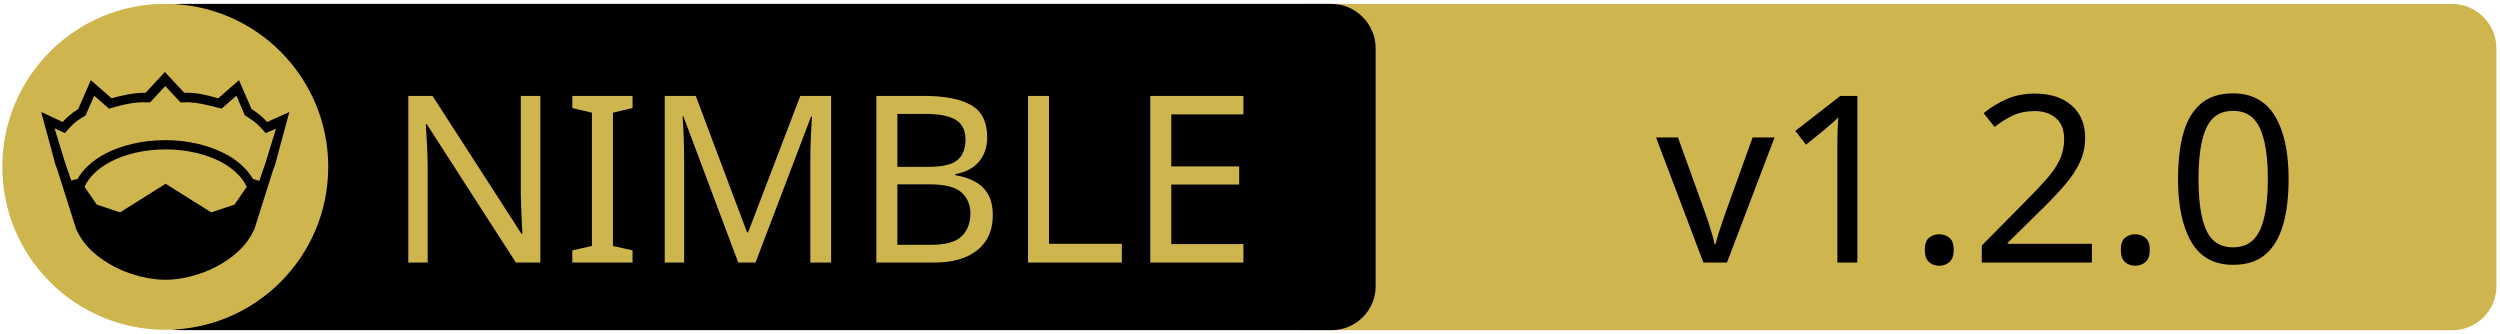
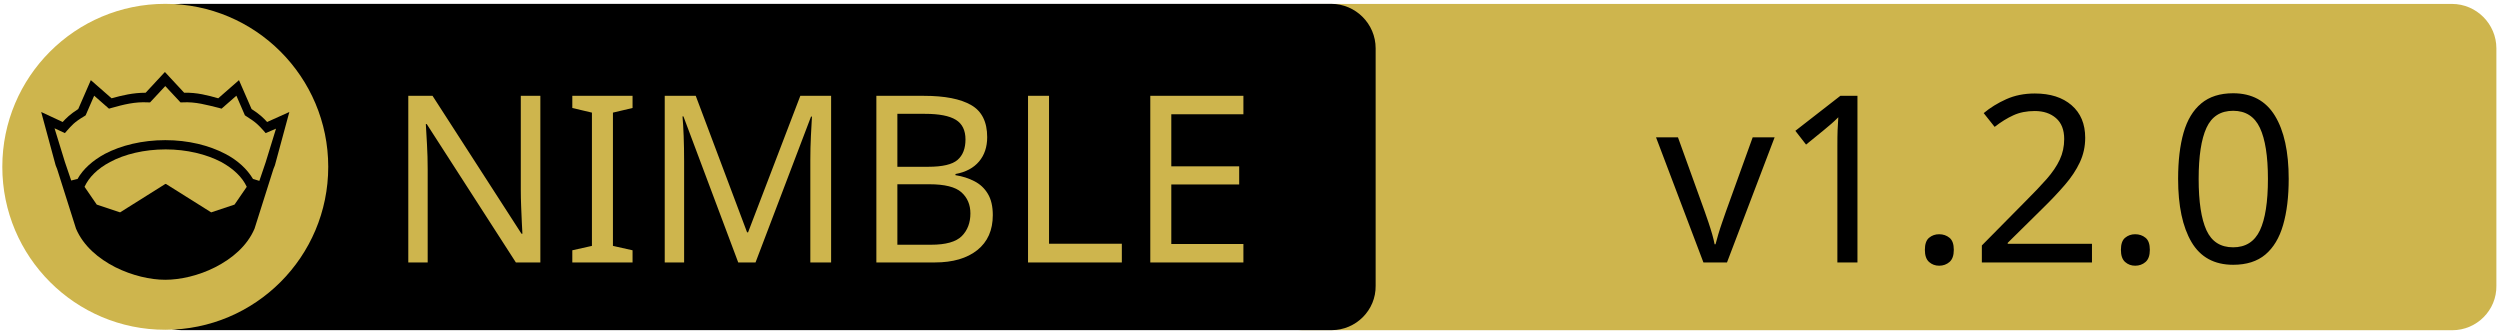
<svg xmlns="http://www.w3.org/2000/svg" xmlns:xlink="http://www.w3.org/1999/xlink" width="675" height="90" xml:space="preserve" version="1.1">
  <a xlink:href="https://github.com/lmariscal/figures">
    <g>
      <path fill="#CEB54D" id="svg_15" d="m662.123,89.159l-310.5,0c-6.6,0 -12,-5.4 -12,-12l0,-64.1c0,-6.6 5.4,-12 12,-12l310.4,0c6.6,0 12,5.4 12,12l0,64.1c0.1,6.6 -5.3,12 -11.9,12z" />
      <path id="svg_1" d="m359.524,89.139l-310.5,0c-6.6,0 -12,-5.4 -12,-12l0,-64.1c0,-6.6 5.4,-12 12,-12l310.4,0c6.6,0 12,5.4 12,12l0,64.1c0.1,6.6 -5.3,12 -11.9,12z" />
      <rect id="svg_2" fill="none" height="45.9" width="315.3" class="st0" y="24.539" x="60.224" />
      <circle id="svg_4" fill="#CEB54D" r="44" cy="45.039" cx="44.624" class="st1" />
      <g id="XMLID_4_">
        <path id="svg_5" d="m78.124,30.239l-3.9,14.4l-0.4,1l-5.1,16.1c0,0 0,0 0,0c-2,4.7 -6.1,8.1 -10.6,10.4c-4.5,2.3 -9.5,3.4 -13.5,3.4c-4,0 -8.9,-1.1 -13.5,-3.4c-4.5,-2.3 -8.6,-5.7 -10.6,-10.4c0,0 0,0 0,0l-5.1,-16.1l-0.4,-1l-3.9,-14.4l5.8,2.7c0.9,-1 2,-2.1 4.2,-3.5l3.4,-7.8l5.6,4.9c2.9,-0.8 5.8,-1.5 9.2,-1.5l5.2,-5.6l5.2,5.6c3.4,-0.1 6.4,0.7 9.2,1.5l5.6,-4.9l3.4,7.8c2.2,1.4 3.3,2.5 4.2,3.5l6,-2.7z" />
        <g id="XMLID_6_">
          <g id="svg_6">
            <path id="svg_7" fill="#CEB54D" d="m66.624,50.439l-3.3,4.8l-6.3,2.1l-12.1,-7.6c-0.1,-0.1 -0.3,-0.1 -0.4,0l-12.1,7.6l-6.3,-2.1l-3.3,-4.8c1.2,-2.6 3.5,-4.9 6.9,-6.7c3.9,-2.1 9.2,-3.4 15,-3.4c5.7,0 11,1.3 15,3.4c3.3,1.8 5.7,4.1 6.9,6.7z" class="st1" />
          </g>
          <g id="svg_8" />
        </g>
        <g id="XMLID_5_">
          <g id="svg_9">
            <path id="svg_10" fill="#CEB54D" d="m74.524,34.739l-2.8,9.1l-1.7,5l-1.6,-0.5c0,0 -0.1,0 -0.1,0c-1.6,-2.7 -4.2,-5.1 -7.5,-6.8c-4.4,-2.3 -10,-3.7 -16.2,-3.7c-6.2,0 -11.9,1.4 -16.3,3.7c-3.3,1.8 -5.9,4.1 -7.4,6.8c0,0 -0.1,0 -0.1,0l-1.6,0.4l-1.7,-5l-2.8,-9.1l2.8,1.3l0.6,-0.7c1.2,-1.3 1.8,-2.2 4.7,-3.9l0.3,-0.2l2.3,-5.3l4,3.5l0.7,-0.2c3.2,-0.9 6.3,-1.7 9.8,-1.5l0.6,0l4.1,-4.4l4.1,4.4l0.6,0c3.5,-0.2 6.5,0.7 9.8,1.5l0.7,0.2l4,-3.5l2.3,5.3l0.3,0.2c2.9,1.8 3.5,2.6 4.7,3.9l0.6,0.7l2.8,-1.2z" class="st1" />
          </g>
          <g id="svg_11" />
        </g>
      </g>
-       <text x="-442" y="-350" id="svg_16" font-size="63px" font-family="'PT Sans Caption'" fill="#CEB54D" class="st1 st2 st3" transform="matrix(1 0 0 1 546.13 420.879)">NIMBLE</text>
-       <text x="-99.0" y="-350" id="svg_17" font-size="63px" font-family="'PT Sans Caption'" fill="#000000" class="st1 st2 st3" transform="matrix(1 0 0 1 546.13 420.879)">v1.2.0</text>
+       <text x="-442" y="-350.021" id="svg_16" font-size="63px" font-family="'PT Sans Caption'" fill="#CEB54D" class="st1 st2 st3" transform="matrix(1 0 0 1 546.13 420.879)">NIMBLE</text>
+       <text x="-99.0" y="-350.012" id="svg_17" font-size="63.012px" font-family="'PT Sans Caption'" fill="#000000" class="st1 st2 st3" transform="matrix(1 0 0 1 546.13 420.879)">v1.2.0</text>
    </g>
  </a>
</svg>
